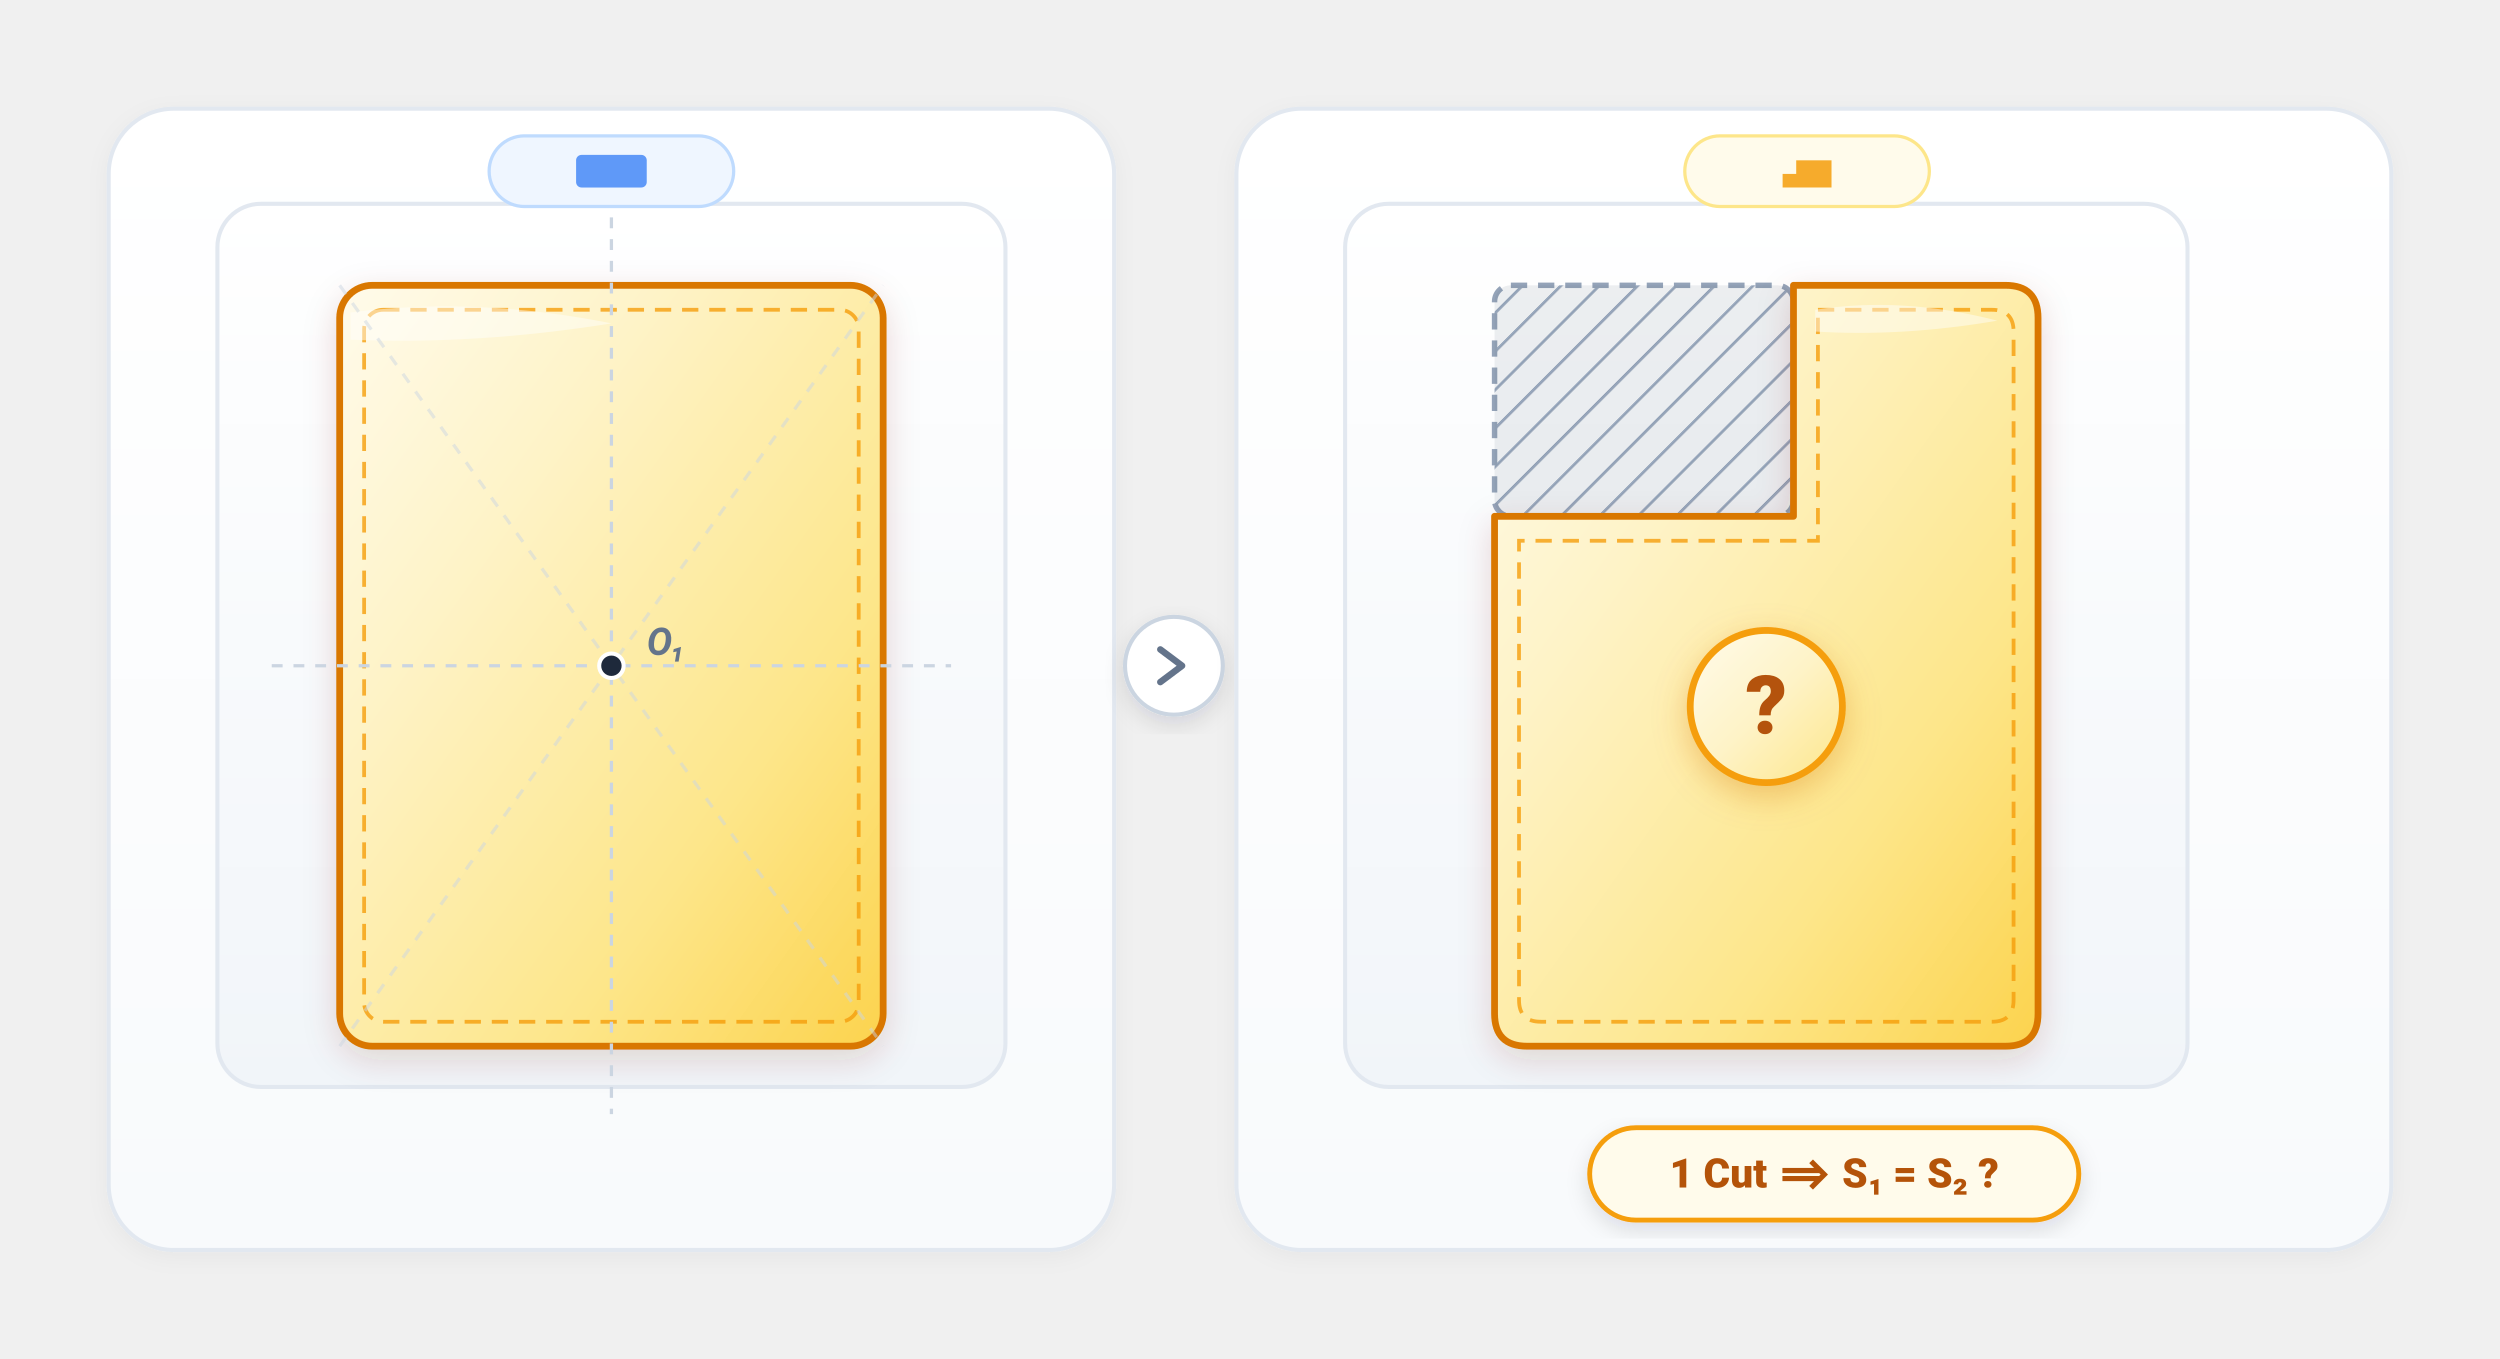
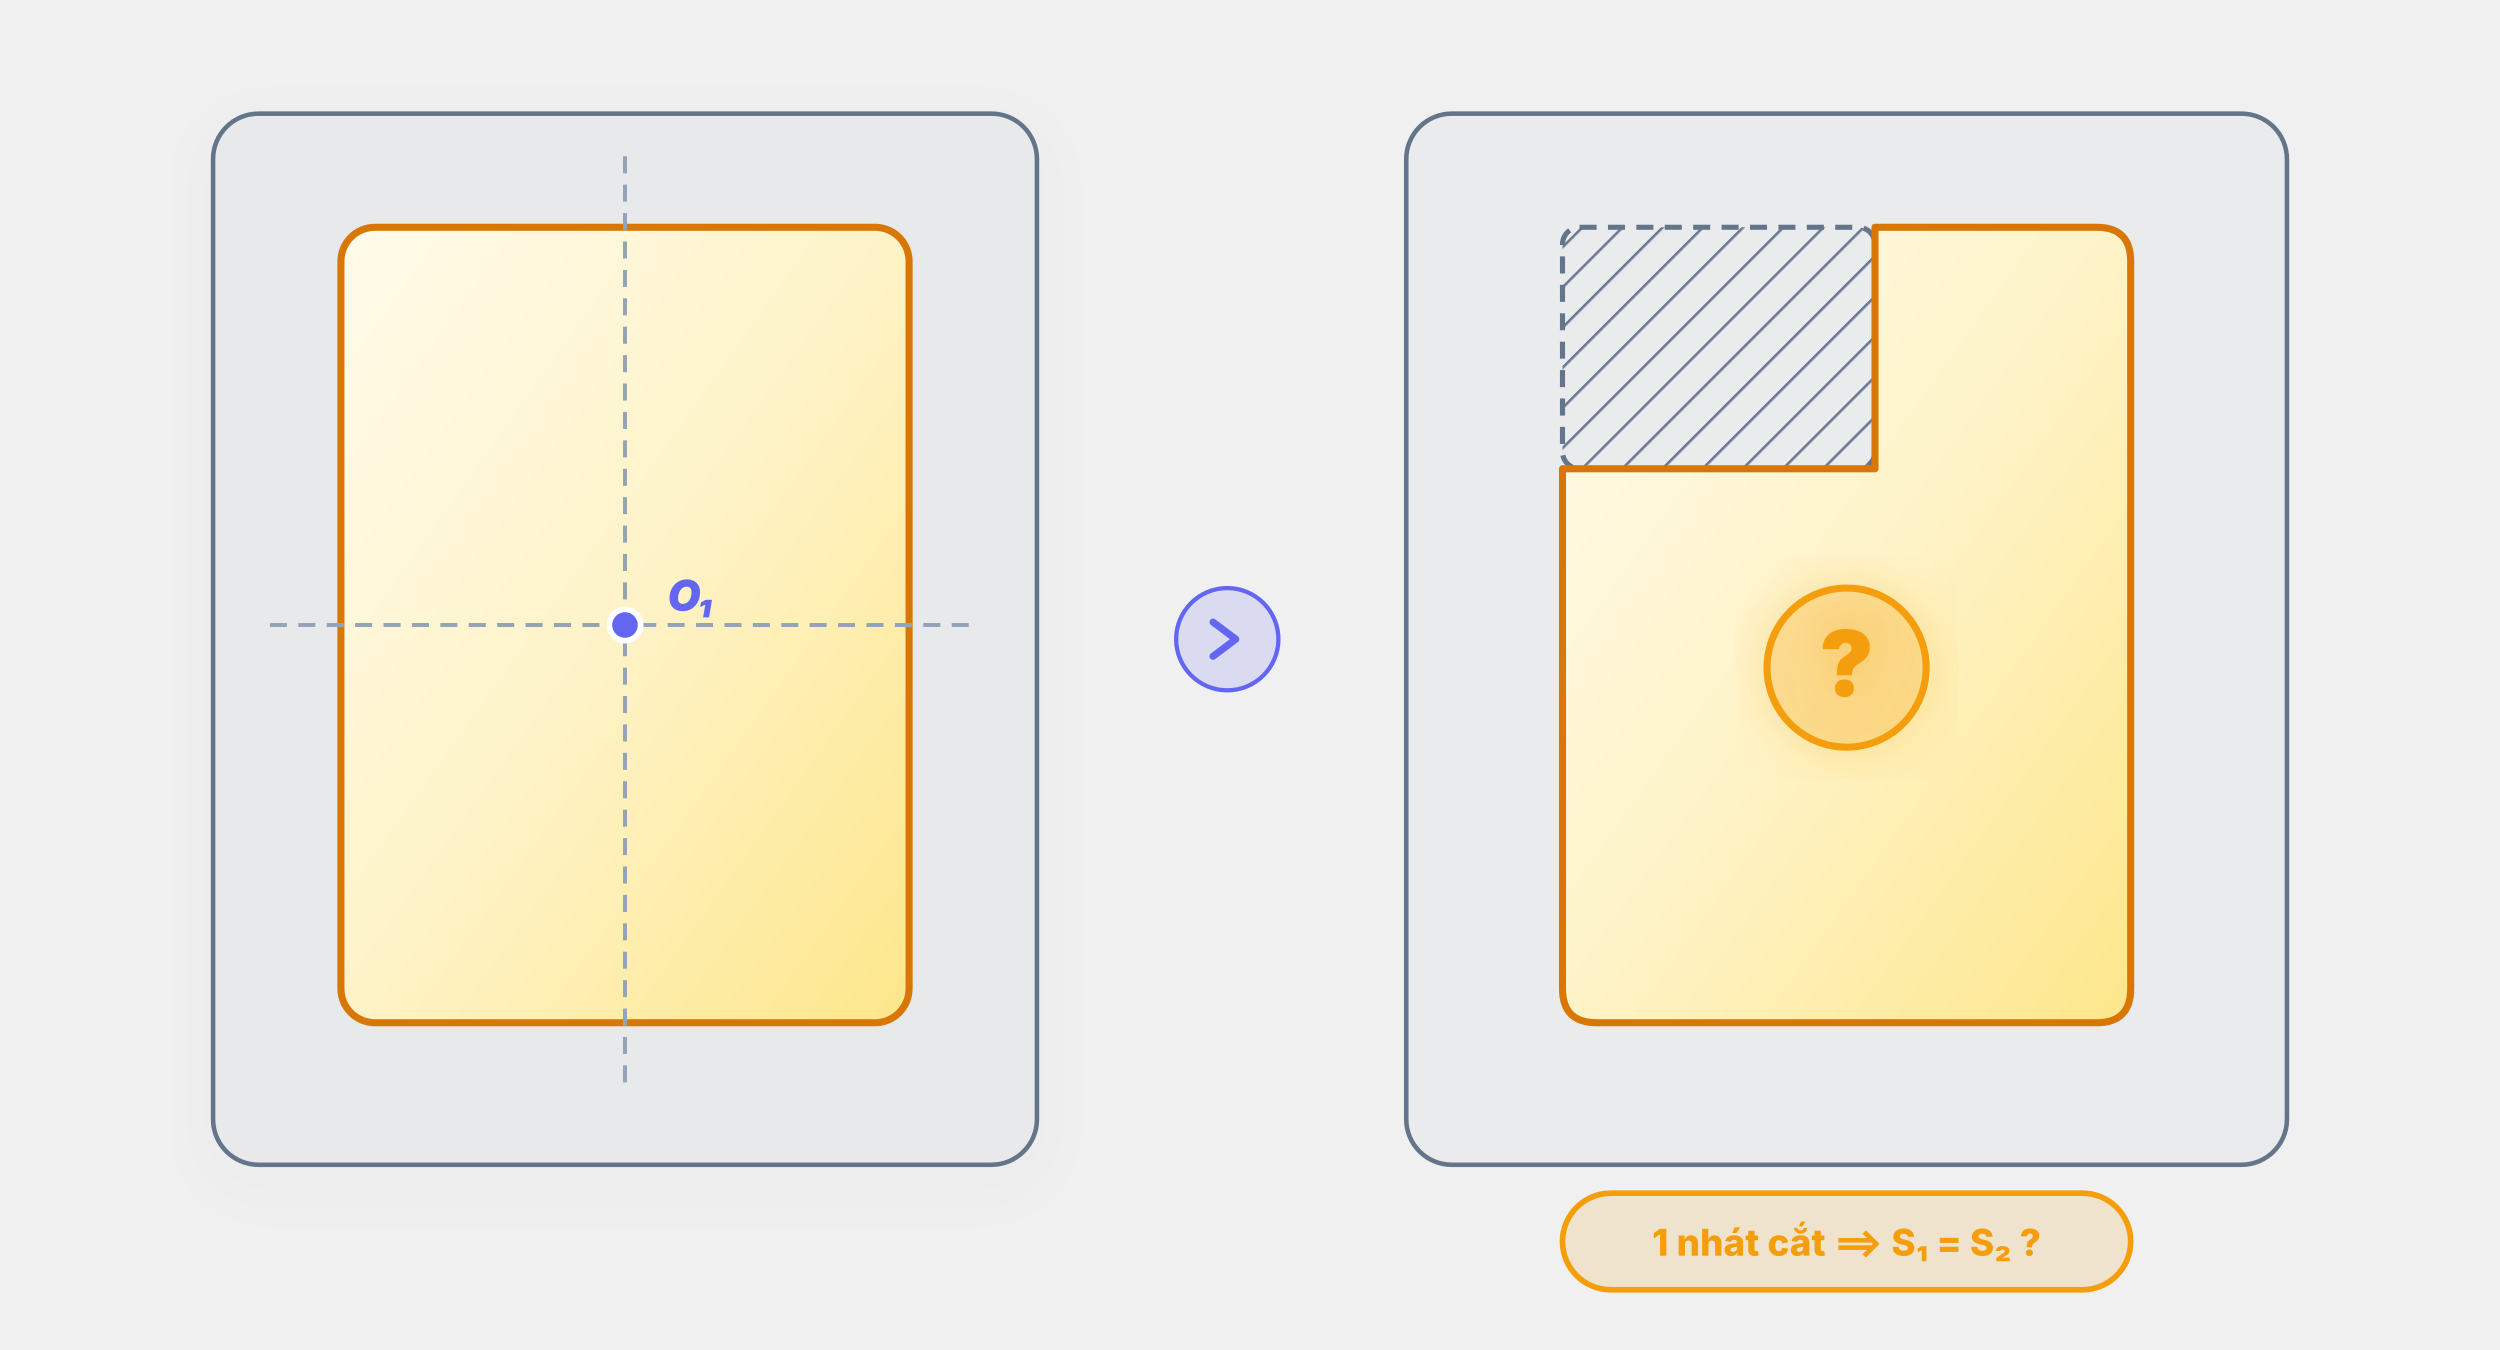
- <svg xmlns="http://www.w3.org/2000/svg" viewBox="0 0 920 500" width="100%" height="100%">
+ <svg xmlns="http://www.w3.org/2000/svg" viewBox="0 0 880 475" width="100%" height="100%">
  <defs>
-     <filter id="board-shadow" x="-8%" y="-8%" width="116%" height="116%" filterUnits="userSpaceOnUse">
-       <feDropShadow dx="0" dy="8" stdDeviation="14" flood-color="#0f172a" flood-opacity="0.08" />
-       <feDropShadow dx="0" dy="2" stdDeviation="4" flood-color="#0f172a" flood-opacity="0.04" />
+     <filter id="shadow" x="-5%" y="-5%" width="112%" height="112%">
+       <feDropShadow dx="0" dy="6" stdDeviation="10" flood-color="#0f172a" flood-opacity="0.12" />
    </filter>
-     <filter id="shape-depth" x="-10%" y="-10%" width="120%" height="120%">
-       <feDropShadow dx="0" dy="4" stdDeviation="6" flood-color="#78350f" flood-opacity="0.16" />
+     <filter id="laser-glow" x="-20%" y="-20%" width="140%" height="140%">
+       <feDropShadow dx="0" dy="0" stdDeviation="6" flood-color="#10b981" flood-opacity="0.75" />
    </filter>
-     <filter id="target-glow" x="-40%" y="-40%" width="180%" height="180%">
-       <feDropShadow dx="0" dy="0" stdDeviation="10" flood-color="#f59e0b" flood-opacity="0.65" />
-       <feDropShadow dx="0" dy="4" stdDeviation="6" flood-color="#d97706" flood-opacity="0.35" />
+     <filter id="target-glow" x="-20%" y="-20%" width="140%" height="140%">
+       <feDropShadow dx="0" dy="0" stdDeviation="8" flood-color="#f59e0b" flood-opacity="0.6" />
    </filter>
-     <filter id="badge-shadow" x="-20%" y="-20%" width="140%" height="140%">
-       <feDropShadow dx="0" dy="3" stdDeviation="4" flood-color="#0f172a" flood-opacity="0.12" />
-     </filter>
-     <linearGradient id="card-grad" x1="0%" y1="0%" x2="0%" y2="100%">
-       <stop offset="0%" stop-color="#ffffff" />
-       <stop offset="100%" stop-color="#f8fafc" />
-     </linearGradient>
    <linearGradient id="cake-sponge" x1="0%" y1="0%" x2="100%" y2="100%">
-       <stop offset="0%" stop-color="#fffbeb" />
-       <stop offset="30%" stop-color="#fef3c7" />
-       <stop offset="70%" stop-color="#fde68a" />
-       <stop offset="100%" stop-color="#fcd34d" />
-     </linearGradient>
-     <linearGradient id="plate-grad" x1="0%" y1="0%" x2="0%" y2="100%">
-       <stop offset="0%" stop-color="#ffffff" />
-       <stop offset="100%" stop-color="#f1f5f9" />
-     </linearGradient>
-     <pattern id="cutout-hatch" width="10" height="10" patternTransform="rotate(45 0 0)" patternUnits="userSpaceOnUse">
-       <line x1="0" y1="0" x2="0" y2="10" stroke="#94a3b8" stroke-width="2" />
-     </pattern>
-     <linearGradient id="amber-badge" x1="0%" y1="0%" x2="100%" y2="100%">
      <stop offset="0%" stop-color="#fffbeb" />
      <stop offset="50%" stop-color="#fef3c7" />
      <stop offset="100%" stop-color="#fde68a" />
    </linearGradient>
+     <pattern id="cutout-hatch" width="10" height="10" patternTransform="rotate(45 0 0)" patternUnits="userSpaceOnUse">
+       <line x1="0" y1="0" x2="0" y2="10" class="hatch-line" />
+     </pattern>
+     <style>
+       /* Universal Dual-Mode Styling */
+       .plate-tray { fill: rgba(148, 163, 184, 0.07); stroke: #64748b; stroke-width: 1.6; }
+       .math-label { fill: #6366f1; font-weight: 900; font-style: italic; }
+       .hatch-line { stroke: #64748b; stroke-width: 1.8; }
+     </style>
  </defs>
-   <g>
-     <rect x="40" y="40" width="370" height="420" rx="24" fill="url(#card-grad)" stroke="#e2e8f0" stroke-width="1.5" filter="url(#board-shadow)" />
-     <rect x="80" y="75" width="290" height="325" rx="16" fill="url(#plate-grad)" stroke="#e2e8f0" stroke-width="1.5" />
-     <g filter="url(#shape-depth)">
-       <rect x="125" y="105" width="200" height="280" rx="12" fill="url(#cake-sponge)" stroke="#d97706" stroke-width="2.5" />
-       <rect x="134" y="114" width="182" height="262" rx="7" fill="none" stroke="#f59e0b" stroke-width="1.4" stroke-dasharray="6,4" opacity="0.8" />
-       <path d="M 129,115 Q 175,109 225,119 Q 175,127 129,125 Z" fill="#ffffff" opacity="0.45" />
-     </g>
-     <g stroke="#cbd5e1" stroke-width="1.2" stroke-dasharray="4,4">
-       <line x1="100" y1="245" x2="350" y2="245" />
-       <line x1="225" y1="80" x2="225" y2="410" />
-       <line x1="125" y1="105" x2="325" y2="385" opacity="0.5" />
-       <line x1="125" y1="385" x2="325" y2="105" opacity="0.5" />
-     </g>
-     <circle cx="225" cy="245" r="4.5" fill="#1e293b" stroke="#ffffff" stroke-width="1.5" />
-     <text x="238" y="241" font-family="-apple-system, BlinkMacSystemFont, 'Segoe UI', Roboto, sans-serif" font-size="14" font-weight="700" font-style="italic" fill="#64748b">O₁</text>
-     <g transform="translate(180, 50)">
-       <rect x="0" y="0" width="90" height="26" rx="13" fill="#eff6ff" stroke="#bfdbfe" stroke-width="1.2" />
-       <rect x="32" y="7" width="26" height="12" rx="2" fill="#3b82f6" opacity="0.8" />
-     </g>
+   <rect x="75" y="40" width="290" height="370" rx="16" class="plate-tray" filter="url(#shadow)" />
+   <rect x="120" y="80" width="200" height="280" rx="12" fill="url(#cake-sponge)" stroke="#d97706" stroke-width="2.5" />
+   <g stroke="#94a3b8" stroke-width="1.4" stroke-dasharray="6,4">
+     <line x1="95" y1="220" x2="345" y2="220" />
+     <line x1="220" y1="55" x2="220" y2="385" />
  </g>
-   <g transform="translate(432, 245)">
-     <circle cx="0" cy="0" r="18" fill="#ffffff" stroke="#cbd5e1" stroke-width="1.5" filter="url(#badge-shadow)" />
-     <path d="M -5,-6 L 3,0 L -5,6" fill="none" stroke="#64748b" stroke-width="2.4" stroke-linecap="round" stroke-linejoin="round" />
+   <circle cx="220" cy="220" r="5.5" fill="#6366f1" stroke="#ffffff" stroke-width="2" />
+   <text x="235" y="215" font-family="-apple-system, sans-serif" font-size="15" class="math-label">O₁</text>
+   <g transform="translate(432, 225)">
+     <circle cx="0" cy="0" r="18" fill="rgba(99, 102, 241, 0.15)" stroke="#6366f1" stroke-width="1.5" />
+     <path d="M -5,-6 L 3,0 L -5,6" fill="none" stroke="#6366f1" stroke-width="2.5" stroke-linecap="round" stroke-linejoin="round" />
  </g>
-   <g>
-     <rect x="455" y="40" width="425" height="420" rx="24" fill="url(#card-grad)" stroke="#e2e8f0" stroke-width="1.5" filter="url(#board-shadow)" />
-     <rect x="495" y="75" width="310" height="325" rx="16" fill="url(#plate-grad)" stroke="#e2e8f0" stroke-width="1.5" />
-     <rect x="550" y="105" width="110" height="85" rx="6" fill="url(#cutout-hatch)" stroke="#94a3b8" stroke-width="2" stroke-dasharray="6,4" />
-     <rect x="550" y="105" width="110" height="85" rx="6" fill="#64748b" opacity="0.12" />
-     <g filter="url(#shape-depth)">
-       <path d="M 660,105                 L 738,105 Q 750,105 750,117                 L 750,373 Q 750,385 738,385                 L 562,385 Q 550,385 550,373                 L 550,190                 L 660,190                 Z" fill="url(#cake-sponge)" stroke="#d97706" stroke-width="2.5" stroke-linejoin="round" />
-       <path d="M 669,114                 L 733,114 Q 741,114 741,122                 L 741,368 Q 741,376 733,376                 L 567,376 Q 559,376 559,368                 L 559,199                 L 669,199                 Z" fill="none" stroke="#f59e0b" stroke-width="1.4" stroke-dasharray="6,4" opacity="0.8" />
-       <path d="M 668,114 Q 700,109 735,118 Q 700,124 668,122 Z" fill="#ffffff" opacity="0.45" />
-     </g>
-     <g transform="translate(650, 260)" filter="url(#target-glow)">
-       <circle cx="0" cy="0" r="28" fill="url(#amber-badge)" stroke="#f59e0b" stroke-width="2.5" />
-       <text x="0" y="10" font-family="-apple-system, BlinkMacSystemFont, 'Segoe UI', Roboto, sans-serif" font-size="30" font-weight="900" text-anchor="middle" fill="#b45309">?</text>
-     </g>
-     <g transform="translate(620, 50)">
-       <rect x="0" y="0" width="90" height="26" rx="13" fill="#fffbeb" stroke="#fde68a" stroke-width="1.2" />
-       <path d="M 41,9 L 54,9 L 54,19 L 36,19 L 36,14 L 41,14 Z" fill="#f59e0b" opacity="0.85" />
-     </g>
-     <g transform="translate(585, 415)">
-       <rect x="0" y="0" width="180" height="34" rx="17" fill="#fffbeb" stroke="#f59e0b" stroke-width="1.8" filter="url(#badge-shadow)" />
-       <text x="90" y="22" font-family="-apple-system, BlinkMacSystemFont, 'Segoe UI', Roboto, sans-serif" font-size="15" font-weight="800" text-anchor="middle" fill="#b45309">1 Cut  ⟹  S₁ = S₂ ?</text>
-     </g>
+   <rect x="495" y="40" width="310" height="370" rx="16" class="plate-tray" />
+   <rect x="550" y="80" width="110" height="85" rx="6" fill="url(#cutout-hatch)" stroke="#64748b" stroke-width="1.8" stroke-dasharray="6,4" />
+   <path d="M 660,80 L 738,80 Q 750,80 750,92 L 750,348 Q 750,360 738,360 L 562,360 Q 550,360 550,348 L 550,165 L 660,165 Z" fill="url(#cake-sponge)" stroke="#d97706" stroke-width="2.5" stroke-linejoin="round" />
+   <g transform="translate(650, 235)" filter="url(#target-glow)">
+     <circle cx="0" cy="0" r="28" fill="rgba(245, 158, 11, 0.18)" stroke="#f59e0b" stroke-width="2.5" />
+     <text x="0" y="10" font-family="-apple-system, sans-serif" font-size="32" font-weight="900" text-anchor="middle" fill="#f59e0b">?</text>
+   </g>
+   <g transform="translate(550, 420)">
+     <rect width="200" height="34" rx="17" fill="rgba(245, 158, 11, 0.15)" stroke="#f59e0b" stroke-width="2" />
+     <text x="100" y="22" font-family="-apple-system, sans-serif" font-size="13" font-weight="800" fill="#f59e0b" text-anchor="middle">1 nhát cắt ⟹ S₁ = S₂ ?</text>
  </g>
</svg>
